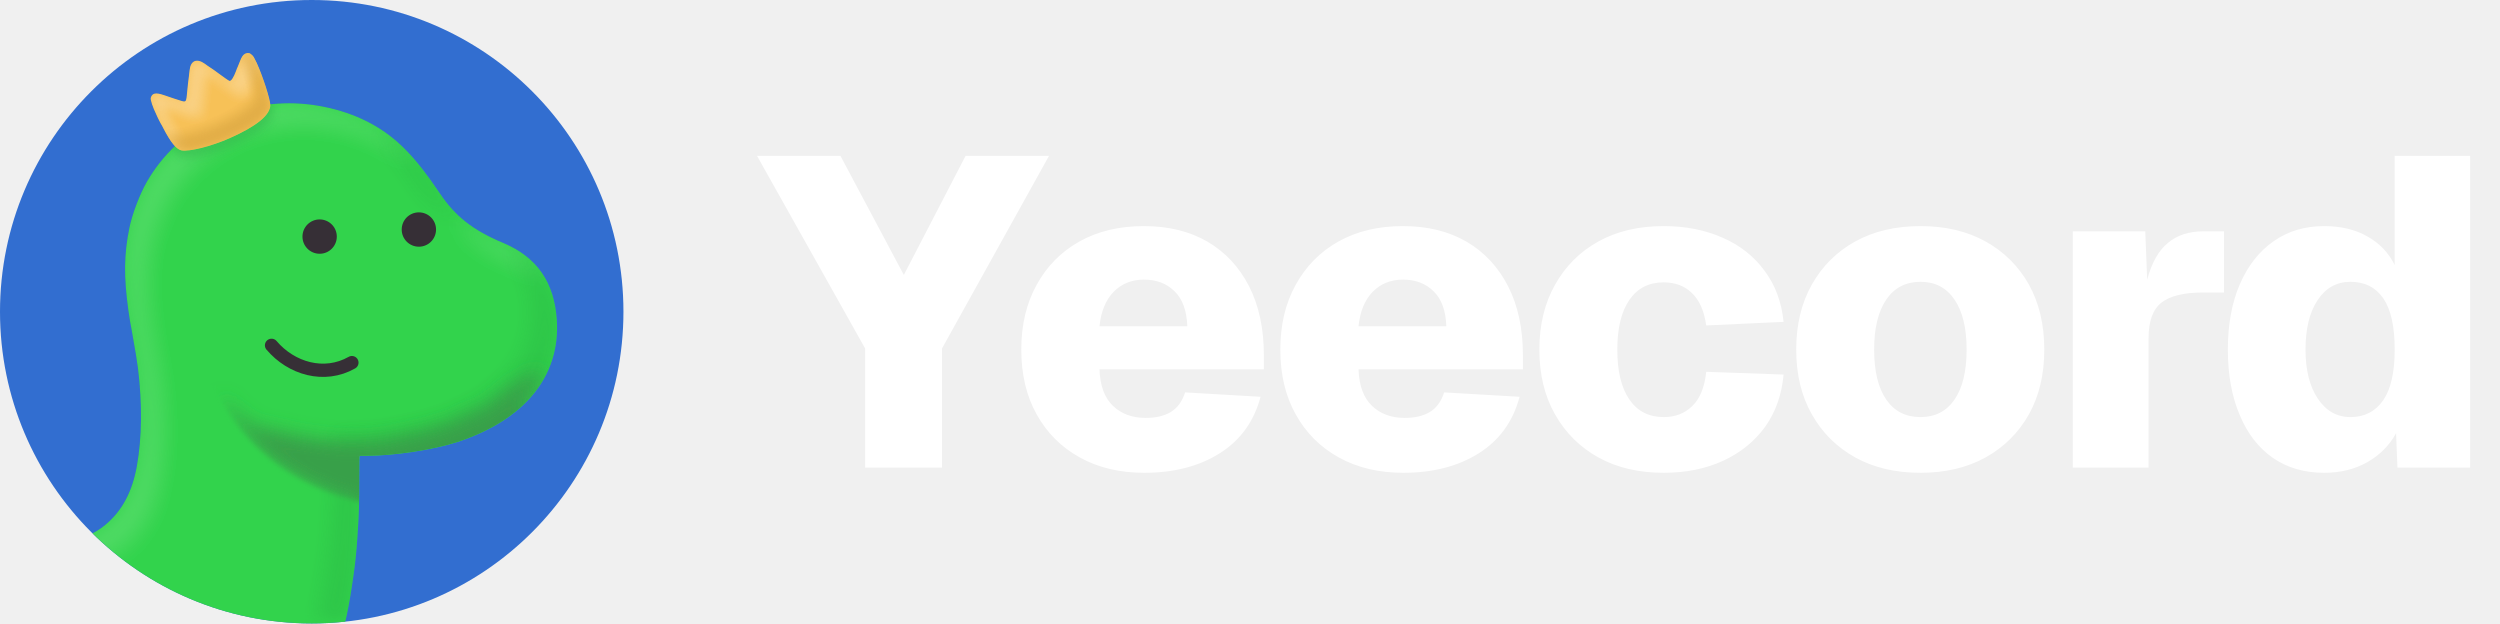
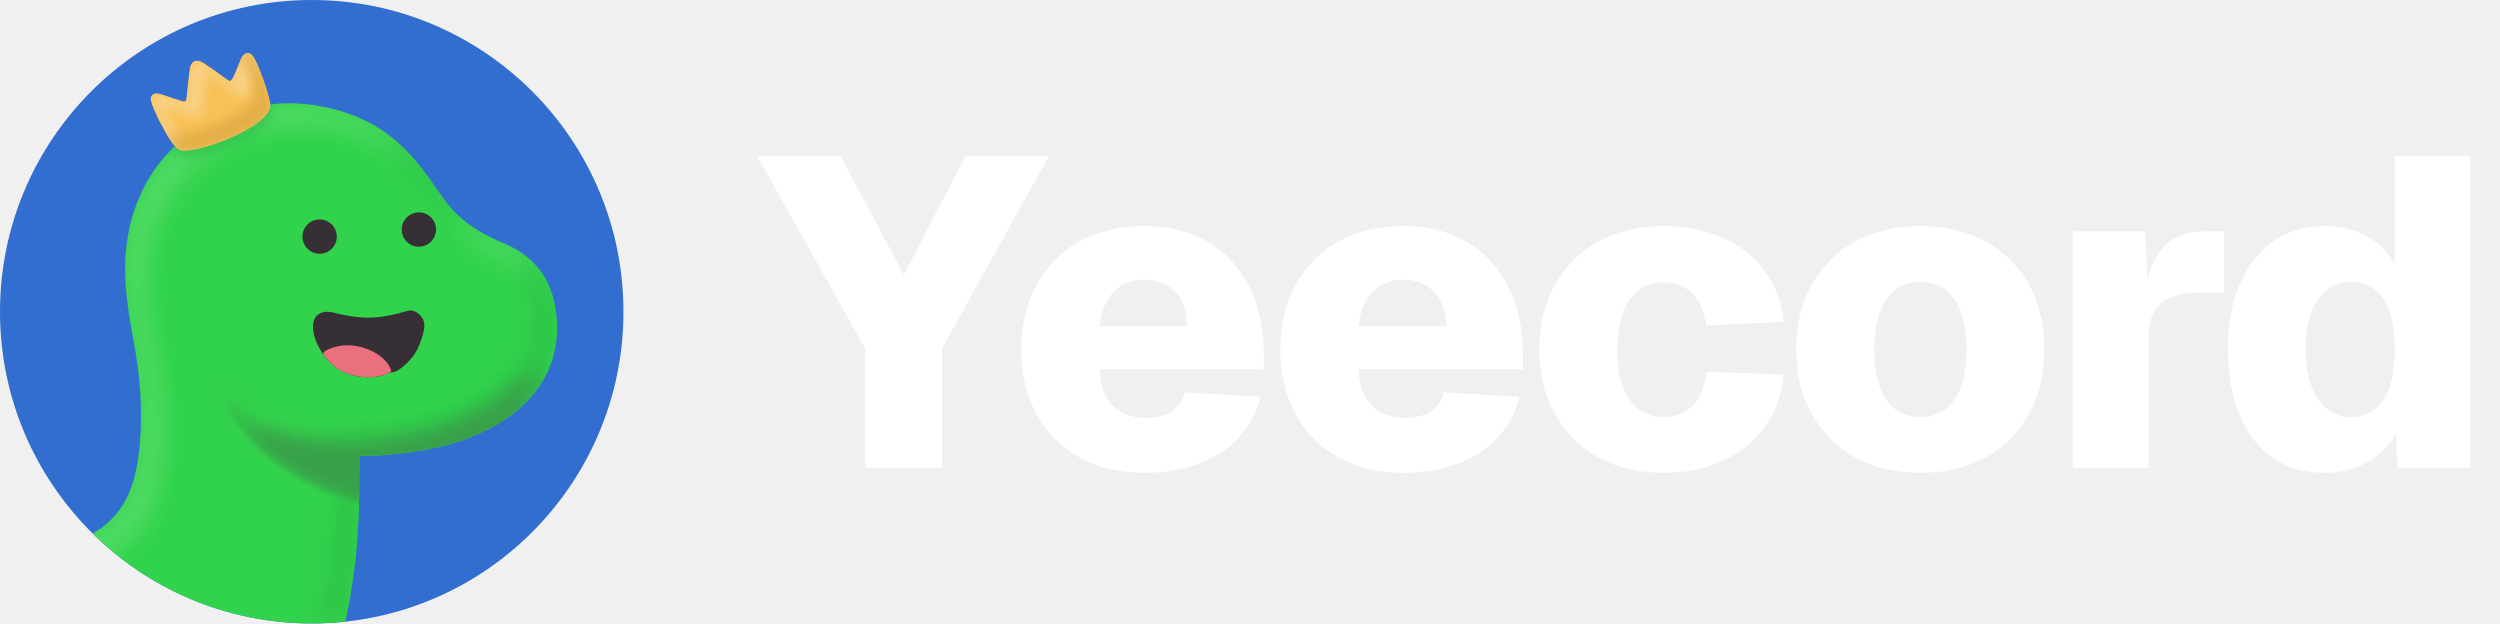
<svg xmlns="http://www.w3.org/2000/svg" viewBox="0 0 802 200" role="img" aria-labelledby="title">
  <defs>
    <clipPath id="avatar-circle">
      <circle cx="100" cy="100" r="100" />
    </clipPath>
  </defs>
  <g clip-path="url(#avatar-circle)">
    <svg width="200" height="200" viewBox="0 0 512 512">
      <defs>
        <path id="avatar-body" d="M232.8 84.9C183.4 86.7 143.3 109.8 120.5 149.5C114.8 159.5 108.6 175.7 106.3 186.9C101.8 208.9 101.6 227.1 105.4 254.6C106.2 260.8 106.7 263.3 108.8 274.8C111 286.9 112.5 296.3 113.3 302.3C116.9 331.6 116.6 359.5 112.4 382.8C108.6 403.9 100.3 419.4 86.9 430.7C79.9 436.5 74.7 439.2 60.2 444.5C33.2 454.3 14.3 464.3 1.4 475.4C0.1 476.5 0.1 476.5-24.9 476.5L-50 476.5L-50 519.3L-50 562L116.6 562L283.3 562L283.3 536.8C283.3 515.9 283.3 511.4 283.6 510.3C285.2 504 287.4 492.2 288.9 482.1C289.4 478.7 290 474.4 290.3 472.6C291.7 463.1 292.7 453.3 293.5 441.5C293.6 439.4 293.9 435.1 294.1 432C294.8 421.6 295 413.2 295 393.8C295 376.5 295.1 374.6 295.4 374.4C295.6 374.3 298.7 374.3 302.2 374.3C323.8 374.3 356.3 369.3 375.4 363.1C430.7 345 460.2 309 457.3 263.1C455.3 231.8 441 211.1 413 199.4C388.4 189.1 373.8 177.6 361 158.5C341.1 128.8 325.9 113.3 305.7 102C284.7 90.3 257.6 84 232.8 84.9Z" />
        <path id="avatar-accessory-shape" d="M201.3 44.1C199.5 45.1 198.5 46.6 196.9 50.7C196.2 52.6 195.3 54.6 195.1 55.1C194.8 55.7 194.2 57.1 193.8 58.4C191.8 63.7 189.8 66.8 188.4 66.4C187.8 66.3 183.2 63 179 59.9C177.7 58.9 175.2 57.1 173.5 56C171.8 54.9 169.4 53.3 168.3 52.4C161.6 47.6 156.5 49.7 155.7 57.7C155.6 59 155.3 61.4 155.1 62.9C154.4 68.3 154.3 69.4 153.7 75.5C153 83.7 152.8 84 149.1 82.9C145.9 81.9 140.2 80.1 134.6 78.1C127.8 75.8 124.9 76.4 123.8 80.4C123.4 81.9 125.5 88.2 128.2 93.7C128.6 94.5 129.3 96 129.7 97C130.2 98.1 131.1 99.9 131.8 101.1C132.6 102.4 133.6 104.2 134.1 105.3C140 116.7 144.8 122.6 148.9 123.5C155.2 124.8 173.5 120.2 188.6 113.5C210.6 103.8 222 94.5 222 86.3C222 81.7 215.7 62.1 210.7 51.4C208.5 46.8 208.2 46.3 206.9 45.1C205.3 43.4 203.4 43.1 201.3 44.1Z" />
        <clipPath id="avatar-clip-frame">
          <rect x="0" y="0" width="512" height="512" />
+         </clipPath>
+         <clipPath id="avatar-clip-mouth">
+           <path d="M333.6 255.6C332.9 255.8 329.8 256.7 326.6 257.5C307.6 262.3 294.9 262 272.8 256.5C267.5 255.2 261.9 256.7 259.4 260.1C251.2 271.1 265.3 298.6 282.8 305.9C294.4 310.8 309.2 311.1 318.8 306.7C320.2 306.1 322.1 305.5 322.9 305.5C327 305.5 337.4 296.4 341.4 289.3C345.4 282.3 348.5 272.6 348.5 267.1C348.5 259.4 340.1 252.9 333.6 255.6Z" />
        </clipPath>
        <clipPath id="avatar-clip-body">
          <use href="#avatar-body" />
        </clipPath>
        <clipPath id="avatar-clip-accessory">
          <use href="#avatar-accessory-shape" />
        </clipPath>
        <filter id="avatar-soft" filterUnits="userSpaceOnUse" x="-64" y="-64" width="640" height="640">
          <feGaussianBlur stdDeviation="7.5" />
        </filter>
        <filter id="avatar-softer" filterUnits="userSpaceOnUse" x="-64" y="-64" width="640" height="640">
          <feGaussianBlur stdDeviation="4" />
        </filter>
        <filter id="avatar-edge" filterUnits="userSpaceOnUse" x="-64" y="-64" width="640" height="640">
          <feGaussianBlur stdDeviation="2" />
        </filter>
        <mask id="avatar-mask-jaw">
          <path d="M176 316.3C195.6 365.6 242.8 400.7 294 412L480 412L480 0L150 0L150 316.3Z" fill="#fff" filter="url(#avatar-edge)" />
        </mask>
        <mask id="avatar-body-light">
          <g filter="url(#avatar-soft)">
            <use href="#avatar-body" fill="#fff" />
            <use href="#avatar-body" x="12.5" y="12.5" fill="#000" />
          </g>
        </mask>
        <mask id="avatar-body-shade">
          <g filter="url(#avatar-soft)">
            <use href="#avatar-body" fill="#fff" />
            <use href="#avatar-body" x="-15" y="-12.5" fill="#000" />
          </g>
        </mask>
        <mask id="avatar-accessory-light">
          <g filter="url(#avatar-softer)">
            <use href="#avatar-accessory-shape" fill="#fff" />
            <use href="#avatar-accessory-shape" x="10" y="10" fill="#000" />
          </g>
        </mask>
        <mask id="avatar-accessory-shade">
          <g filter="url(#avatar-softer)">
            <use href="#avatar-accessory-shape" fill="#fff" />
            <use href="#avatar-accessory-shape" x="-9" y="-9" fill="#000" />
          </g>
        </mask>
      </defs>
      <g clip-path="url(#avatar-clip-frame)">
        <rect x="0" y="0" width="512" height="512" fill="#326ED0" />
        <g id="avatar-dino">
          <use href="#avatar-body" fill="#32D34C" />
          <g clip-path="url(#avatar-clip-body)">
            <rect width="512" height="512" fill="#7CE68A" opacity="0.4" mask="url(#avatar-body-light)" />
            <rect width="512" height="512" fill="#24A63F" opacity="0.3" mask="url(#avatar-body-shade)" />
            <g mask="url(#avatar-mask-jaw)">
              <path d="M438.3 306.5C437.5 306.9 436.7 307.4 436.5 307.6C436.3 307.8 436 308 435.9 308C435.6 308 431.6 310.4 430.1 311.5C429.6 311.9 427.2 313.3 424.9 314.6C422.6 315.9 420.1 317.5 419.5 318C418.9 318.6 416.8 320.2 414.9 321.6C410.7 324.7 407.8 327.2 404.4 330.3C402.6 331.9 401.4 332.7 400 333.4C397.4 334.6 395.9 335.4 394.4 336.4C393.7 336.8 392 337.6 390.6 338.1C389.1 338.6 387.2 339.4 386.3 339.8C385.4 340.2 383.2 341.1 381.5 341.8C377.2 343.5 375.4 344.4 373.4 345.6C370.9 347.2 366.2 349.1 363.9 349.6C359.9 350.4 356.1 351.5 349.4 353.8C347 354.6 335.9 357 334.6 357C333.9 357 326.1 359 323.3 359.9C321.4 360.5 318.7 360.9 313 361.5C311.7 361.7 308.1 362.1 304.9 362.4C298.1 363.2 279.6 363.4 278.5 362.6C278.4 362.6 276.9 362.5 275.1 362.4C273.3 362.3 270.5 362.1 268.9 361.9C267.2 361.7 264.4 361.3 262.6 361.1C260.9 360.9 258.8 360.6 258.1 360.4C256.8 359.9 254.3 359.6 250.3 359.3C248.8 359.1 246.9 358.8 246.1 358.6C245.3 358.3 243.4 357.9 242.1 357.8C240.8 357.6 238.9 357.2 238.1 356.9C233.1 354.9 227.2 353.5 222.9 353.3C220.2 353.1 219.7 352.9 217.9 352.1C216.4 351.4 215.4 351.2 214.1 351.1C213.2 351 211.9 350.9 211.4 350.7C207 349.6 195 340.2 188.4 332.8C182.9 326.6 182 325.8 182 327C182 328.4 184.7 333.8 188.7 340.1C209.3 373.2 246.8 399.7 288.3 410.4C295.9 412.4 295.6 409.9 293.3 443.5C292.6 453.5 291.6 462.8 290.6 470.2C290.1 473.5 290.1 473.9 291.4 474.9C292.8 475.9 473.2 475.3 474.3 474.3C475.8 472.8 475.8 340 474.3 338.5C473.3 337.5 473.3 337.5 450.6 337.5C425.6 337.5 426.8 337.6 426.8 336.1C426.8 335.5 427.2 334.9 429.1 333.3C436.6 326.3 445.4 314.8 445.9 311.4C446.1 310.1 446 310.1 445 309.2C444.4 308.6 443.9 307.9 443.8 307.6C443.1 306 440.3 305.4 438.3 306.5Z" fill="#37A049" filter="url(#avatar-soft)" />
            </g>
            <use href="#avatar-accessory-shape" x="2" y="6" fill="#24A63F" opacity="0.35" filter="url(#avatar-softer)" />
          </g>
        </g>
        <g id="avatar-face" fill="#362F36">
          <circle cx="262.5" cy="194.3" r="14.1" />
          <circle cx="344" cy="188.5" r="14.1" />
-           <path d="M223 283.6C239.2 302.7 266.3 310.7 289 297.8" fill="none" stroke="#362F36" stroke-width="10.9" stroke-linecap="round" />
+           <path d="M333.6 255.6C332.9 255.8 329.8 256.7 326.6 257.5C307.6 262.3 294.9 262 272.8 256.5C267.5 255.2 261.9 256.7 259.4 260.1C251.2 271.1 265.3 298.6 282.8 305.9C294.4 310.8 309.2 311.1 318.8 306.7C320.2 306.1 322.1 305.5 322.9 305.5C327 305.5 337.4 296.4 341.4 289.3C345.4 282.3 348.5 272.6 348.5 267.1C348.5 259.4 340.1 252.9 333.6 255.6Z" />
+           <path d="M279.6 284C272.8 285.1 265.5 288.2 265.5 290.1C265.5 292.4 272.2 299.6 277.7 303.3C288.1 310.2 306.6 311.9 318.4 306.9C321.4 305.6 321.8 304.6 320.3 301.7C314.3 289.8 295.3 281.5 279.6 284Z" fill="#EB707D" clip-path="url(#avatar-clip-mouth)" />
        </g>
        <g id="avatar-accessory">
          <use href="#avatar-accessory-shape" fill="#F7C157" />
          <g clip-path="url(#avatar-clip-accessory)">
            <rect width="512" height="512" fill="#FAD58F" opacity="0.8" mask="url(#avatar-accessory-light)" />
            <rect width="512" height="512" fill="#DCA842" opacity="0.8" mask="url(#avatar-accessory-shade)" />
          </g>
        </g>
      </g>
    </svg>
  </g>
  <path transform="translate(244 150.0) scale(0.8803)" d="M66.1 0L38.1 0L38.1-43.4L-1.3-113.6L29.1-113.6L52.2-70.2L74.7-113.6L105.1-113.6L66.1-43.4M139.8 1.9Q126.4 1.9 116.3-3.7Q106.2-9.3 100.6-19.4Q95-29.4 95-43Q95-56.5 100.6-66.6Q106.2-76.8 116.2-82.4Q126.2-88 139.7-88Q153.1-88 162.9-82.3Q172.6-76.6 178-66.1Q183.4-55.5 183.4-41L183.4-35.8L123.5-35.8Q123.8-26.9 128.4-22.5Q133-18.1 140.3-18.1Q145.8-18.1 149.4-20.2Q153.1-22.4 154.7-27.4L182.2-25.8Q178.6-12.3 167.3-5.2Q156 1.9 139.8 1.9M123.5-51.5L155.5-51.5Q155.2-60 150.9-64.2Q146.6-68.5 139.7-68.5Q133-68.5 128.6-64Q124.3-59.5 123.5-51.5M234.2 1.9Q220.8 1.9 210.7-3.7Q200.6-9.3 195-19.4Q189.4-29.4 189.4-43Q189.4-56.5 195-66.6Q200.6-76.8 210.6-82.4Q220.6-88 234.1-88Q247.5-88 257.3-82.3Q267-76.6 272.4-66.1Q277.8-55.5 277.8-41L277.8-35.8L217.9-35.8Q218.2-26.9 222.8-22.5Q227.4-18.1 234.7-18.1Q240.2-18.1 243.8-20.2Q247.5-22.4 249.1-27.4L276.6-25.8Q273-12.3 261.7-5.2Q250.4 1.9 234.2 1.9M217.9-51.5L249.9-51.5Q249.6-60 245.3-64.2Q241-68.5 234.1-68.5Q227.4-68.5 223-64Q218.7-59.5 217.9-51.5M329.1 1.9Q315.4 1.9 305.3-3.7Q295.2-9.3 289.5-19.4Q283.8-29.4 283.8-43Q283.8-56.5 289.5-66.6Q295.2-76.8 305.3-82.4Q315.4-88 329.1-88Q341-88 350.5-83.8Q360-79.7 365.8-71.8Q371.7-64 372.8-53.1L344.6-51.8Q343.5-59.7 339.4-63.6Q335.4-67.5 329.1-67.5Q321-67.5 316.6-61.1Q312.2-54.7 312.2-43Q312.2-31.2 316.6-24.8Q321-18.4 329.1-18.4Q335.4-18.4 339.5-22.4Q343.7-26.4 344.6-34.9L372.8-33.9Q371.8-22.9 366.1-14.9Q360.3-6.9 350.8-2.5Q341.3 1.9 329.1 1.9M422.7 1.9Q409 1.9 398.9-3.7Q388.8-9.3 383.1-19.4Q377.4-29.4 377.4-43Q377.4-56.6 383.1-66.7Q388.8-76.8 398.9-82.4Q409-88 422.7-88Q436.3-88 446.4-82.4Q456.5-76.8 462.2-66.7Q467.8-56.6 467.8-43Q467.8-29.4 462.2-19.4Q456.5-9.3 446.4-3.7Q436.3 1.9 422.7 1.9M422.7-18.4Q430.7-18.4 435.1-24.8Q439.5-31.2 439.5-43Q439.5-54.7 435.1-61.2Q430.7-67.7 422.7-67.7Q414.6-67.7 410.2-61.2Q405.8-54.7 405.8-43Q405.8-31.2 410.2-24.8Q414.6-18.4 422.7-18.4M505.8 0L478.2 0L478.2-86.1L504.6-86.1L505.3-68.5Q507.8-77.8 512.9-81.9Q517.9-86.1 525.8-86.1L533.3-86.1L533.3-63.8L525.6-63.8Q515.4-63.8 510.6-60.2Q505.8-56.5 505.8-47.2M569.8 1.9Q558.9 1.9 551-3.6Q543.2-9.1 539-19.2Q534.7-29.3 534.7-43Q534.7-56.8 539.1-66.9Q543.5-77 551.4-82.5Q559.2-88 569.8-88Q579-88 585.6-84.2Q592.2-80.5 595.5-73.8L595.5-113.6L623-113.6L623 0L596.5 0L596-12.5Q592.3-5.8 585.4-1.9Q578.6 1.9 569.8 1.9M579.4-18.4Q587-18.4 591.3-24.5Q595.5-30.6 595.5-43Q595.5-55.5 591.4-61.6Q587.2-67.7 579.4-67.7Q571.8-67.7 567.4-61Q563-54.4 563-43Q563-31.8 567.5-25.1Q572-18.4 579.4-18.4" fill="#FFFFFF" />
</svg>
